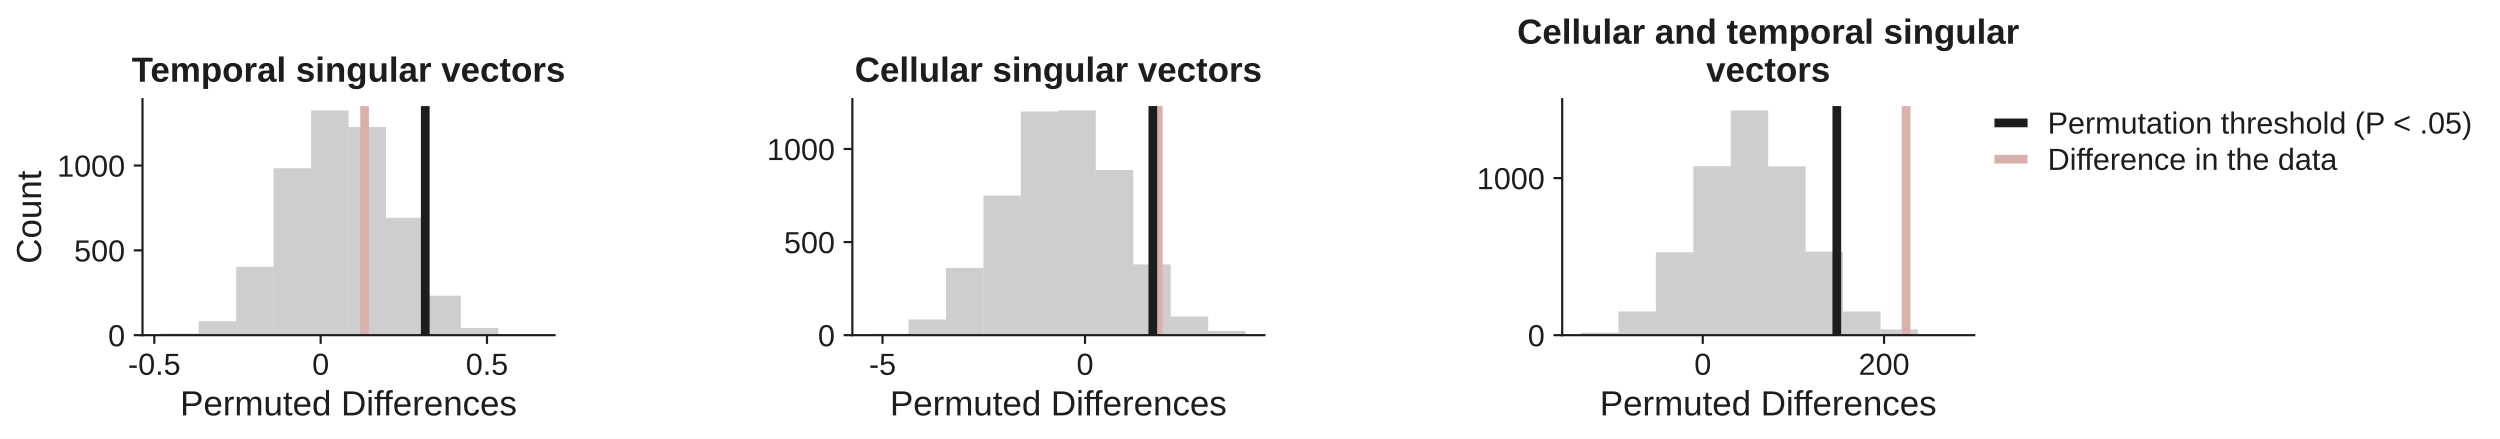
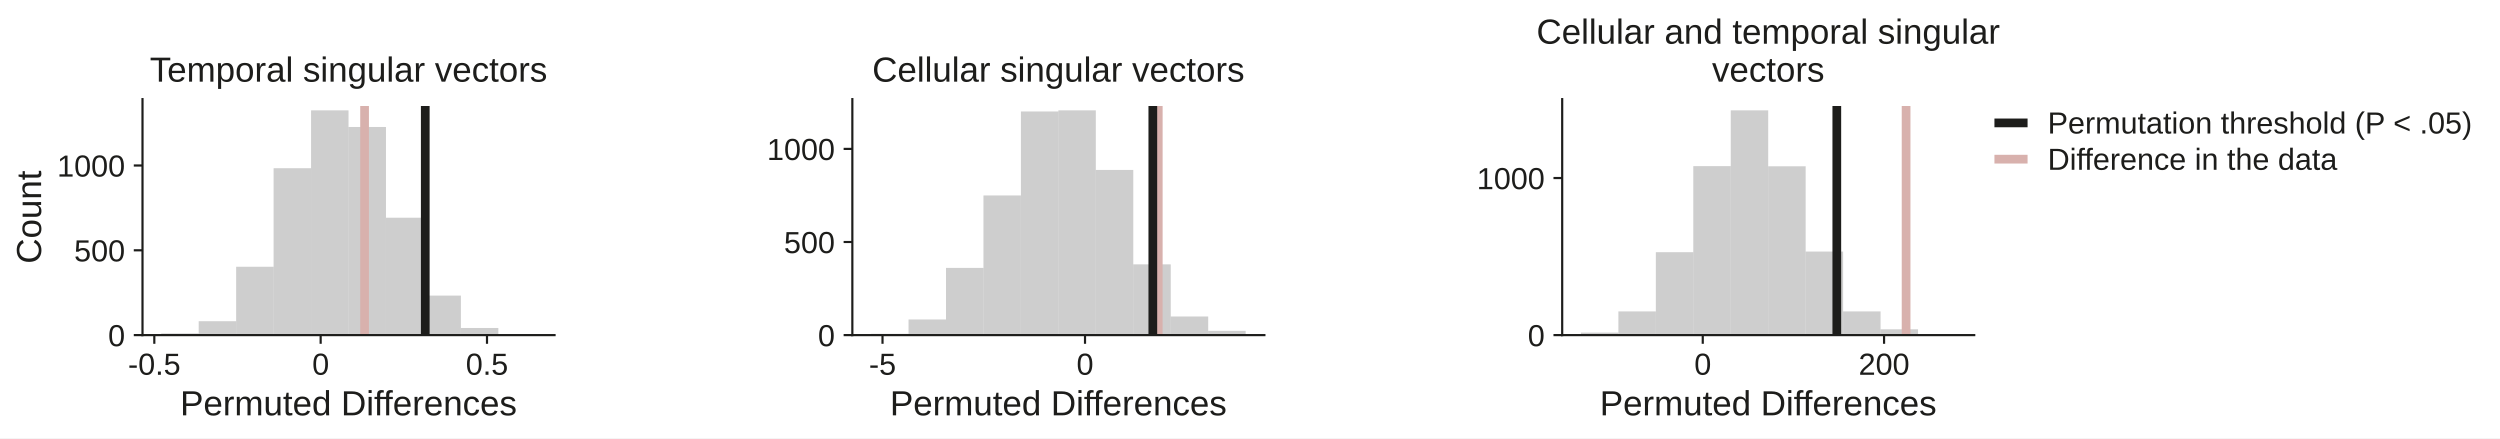
- <svg xmlns="http://www.w3.org/2000/svg" xmlns:xlink="http://www.w3.org/1999/xlink" width="573.288pt" height="100.535pt" viewBox="0 0 573.288 100.535" version="1.1">
+ <svg xmlns="http://www.w3.org/2000/svg" xmlns:xlink="http://www.w3.org/1999/xlink" width="573.288pt" height="100.523pt" viewBox="0 0 573.288 100.523" version="1.1">
  <defs>
    <style type="text/css">*{stroke-linejoin: round; stroke-linecap: butt}</style>
  </defs>
  <g id="figure_1">
    <g id="patch_1">
-       <path d="M 0 100.535  L 573.288 100.535  L 573.288 0  L 0 0  z " style="fill: #ffffff" />
+       <path d="M 0 100.523  L 573.288 100.523  L 573.288 0  L 0 0  z " style="fill: #ffffff" />
    </g>
    <g id="axes_1">
      <g id="patch_2">
-         <path d="M 32.678 76.857  L 127.164 76.857  L 127.164 22.742  L 32.678 22.742  z " style="fill: #ffffff" />
+         <path d="M 32.678 76.846  L 127.164 76.846  L 127.164 22.731  L 32.678 22.731  z " style="fill: #ffffff" />
      </g>
      <g id="patch_3">
-         <path d="M 36.973 76.857  L 45.563 76.857  L 45.563 76.468  L 36.973 76.468  z " clip-path="url(#pfab369303a)" style="fill: #9d9d9d; opacity: 0.5" />
+         <path d="M 36.973 76.846  L 45.563 76.846  L 45.563 76.457  L 36.973 76.457  z " clip-path="url(#p74ba172670)" style="fill: #9d9d9d; opacity: 0.5" />
      </g>
      <g id="patch_4">
-         <path d="M 45.563 76.857  L 54.152 76.857  L 54.152 73.668  L 45.563 73.668  z " clip-path="url(#pfab369303a)" style="fill: #9d9d9d; opacity: 0.5" />
+         <path d="M 45.563 76.846  L 54.152 76.846  L 54.152 73.657  L 45.563 73.657  z " clip-path="url(#p74ba172670)" style="fill: #9d9d9d; opacity: 0.5" />
      </g>
      <g id="patch_5">
-         <path d="M 54.152 76.857  L 62.742 76.857  L 62.742 61.182  L 54.152 61.182  z " clip-path="url(#pfab369303a)" style="fill: #9d9d9d; opacity: 0.5" />
+         <path d="M 54.152 76.846  L 62.742 76.846  L 62.742 61.171  L 54.152 61.171  z " clip-path="url(#p74ba172670)" style="fill: #9d9d9d; opacity: 0.5" />
      </g>
      <g id="patch_6">
-         <path d="M 62.742 76.857  L 71.332 76.857  L 71.332 38.583  L 62.742 38.583  z " clip-path="url(#pfab369303a)" style="fill: #9d9d9d; opacity: 0.5" />
+         <path d="M 62.742 76.846  L 71.332 76.846  L 71.332 38.572  L 62.742 38.572  z " clip-path="url(#p74ba172670)" style="fill: #9d9d9d; opacity: 0.5" />
      </g>
      <g id="patch_7">
-         <path d="M 71.332 76.857  L 79.921 76.857  L 79.921 25.319  L 71.332 25.319  z " clip-path="url(#pfab369303a)" style="fill: #9d9d9d; opacity: 0.5" />
+         <path d="M 71.332 76.846  L 79.921 76.846  L 79.921 25.308  L 71.332 25.308  z " clip-path="url(#p74ba172670)" style="fill: #9d9d9d; opacity: 0.5" />
      </g>
      <g id="patch_8">
-         <path d="M 79.921 76.857  L 88.511 76.857  L 88.511 29.131  L 79.921 29.131  z " clip-path="url(#pfab369303a)" style="fill: #9d9d9d; opacity: 0.5" />
+         <path d="M 79.921 76.846  L 88.511 76.846  L 88.511 29.12  L 79.921 29.12  z " clip-path="url(#p74ba172670)" style="fill: #9d9d9d; opacity: 0.5" />
      </g>
      <g id="patch_9">
-         <path d="M 88.511 76.857  L 97.1 76.857  L 97.1 49.941  L 88.511 49.941  z " clip-path="url(#pfab369303a)" style="fill: #9d9d9d; opacity: 0.5" />
+         <path d="M 88.511 76.846  L 97.1 76.846  L 97.1 49.929  L 88.511 49.929  z " clip-path="url(#p74ba172670)" style="fill: #9d9d9d; opacity: 0.5" />
      </g>
      <g id="patch_10">
-         <path d="M 97.1 76.857  L 105.69 76.857  L 105.69 67.795  L 97.1 67.795  z " clip-path="url(#pfab369303a)" style="fill: #9d9d9d; opacity: 0.5" />
+         <path d="M 97.1 76.846  L 105.69 76.846  L 105.69 67.783  L 97.1 67.783  z " clip-path="url(#p74ba172670)" style="fill: #9d9d9d; opacity: 0.5" />
      </g>
      <g id="patch_11">
-         <path d="M 105.69 76.857  L 114.28 76.857  L 114.28 75.224  L 105.69 75.224  z " clip-path="url(#pfab369303a)" style="fill: #9d9d9d; opacity: 0.5" />
+         <path d="M 105.69 76.846  L 114.28 76.846  L 114.28 75.212  L 105.69 75.212  z " clip-path="url(#p74ba172670)" style="fill: #9d9d9d; opacity: 0.5" />
      </g>
      <g id="patch_12">
-         <path d="M 114.28 76.857  L 122.869 76.857  L 122.869 76.78  L 114.28 76.78  z " clip-path="url(#pfab369303a)" style="fill: #9d9d9d; opacity: 0.5" />
+         <path d="M 114.28 76.846  L 122.869 76.846  L 122.869 76.768  L 114.28 76.768  z " clip-path="url(#p74ba172670)" style="fill: #9d9d9d; opacity: 0.5" />
      </g>
      <g id="matplotlib.axis_1">
        <g id="xtick_1">
          <g id="line2d_1">
            <defs>
-               <path id="mdb4d0a99db" d="M 0 0  L 0 2  " style="stroke: #1d1d1b; stroke-width: 0.5" />
+               <path id="mf60c7fde47" d="M 0 0  L 0 2  " style="stroke: #1d1d1b; stroke-width: 0.5" />
            </defs>
            <g>
-               <use xlink:href="#mdb4d0a99db" x="35.385" y="76.857" style="fill: #1d1d1b; stroke: #1d1d1b; stroke-width: 0.5" />
+               <use xlink:href="#mf60c7fde47" x="35.385" y="76.846" style="fill: #1d1d1b; stroke: #1d1d1b; stroke-width: 0.5" />
            </g>
          </g>
          <g id="text_1">
-             <text style="font-size: 7px; font-family: 'Arial', 'Liberation Sans'; text-anchor: middle; fill: #1d1d1b" x="35.385" y="85.954" transform="rotate(-0 35.38527 85.95366)">-0.5</text>
+             <text style="font-size: 7px; font-family: 'Arial', 'Liberation Sans'; text-anchor: middle; fill: #1d1d1b" x="35.385" y="85.942" transform="rotate(-0 35.38527 85.94225)">-0.5</text>
          </g>
        </g>
        <g id="xtick_2">
          <g id="line2d_2">
            <g>
-               <use xlink:href="#mdb4d0a99db" x="73.531" y="76.857" style="fill: #1d1d1b; stroke: #1d1d1b; stroke-width: 0.5" />
+               <use xlink:href="#mf60c7fde47" x="73.531" y="76.846" style="fill: #1d1d1b; stroke: #1d1d1b; stroke-width: 0.5" />
            </g>
          </g>
          <g id="text_2">
-             <text style="font-size: 7px; font-family: 'Arial', 'Liberation Sans'; text-anchor: middle; fill: #1d1d1b" x="73.531" y="85.954" transform="rotate(-0 73.53058 85.95366)">0</text>
+             <text style="font-size: 7px; font-family: 'Arial', 'Liberation Sans'; text-anchor: middle; fill: #1d1d1b" x="73.531" y="85.942" transform="rotate(-0 73.53058 85.94225)">0</text>
          </g>
        </g>
        <g id="xtick_3">
          <g id="line2d_3">
            <g>
-               <use xlink:href="#mdb4d0a99db" x="111.676" y="76.857" style="fill: #1d1d1b; stroke: #1d1d1b; stroke-width: 0.5" />
+               <use xlink:href="#mf60c7fde47" x="111.676" y="76.846" style="fill: #1d1d1b; stroke: #1d1d1b; stroke-width: 0.5" />
            </g>
          </g>
          <g id="text_3">
-             <text style="font-size: 7px; font-family: 'Arial', 'Liberation Sans'; text-anchor: middle; fill: #1d1d1b" x="111.676" y="85.954" transform="rotate(-0 111.6759 85.95366)">0.5</text>
+             <text style="font-size: 7px; font-family: 'Arial', 'Liberation Sans'; text-anchor: middle; fill: #1d1d1b" x="111.676" y="85.942" transform="rotate(-0 111.6759 85.94225)">0.5</text>
          </g>
        </g>
        <g id="text_4">
-           <text style="font-size: 8px; font-family: 'Arial', 'Liberation Sans'; text-anchor: middle; fill: #1d1d1b" x="79.921" y="95.251" transform="rotate(-0 79.92124 95.25102)">Permuted Differences</text>
+           <text style="font-size: 8px; font-family: 'Arial', 'Liberation Sans'; text-anchor: middle; fill: #1d1d1b" x="79.921" y="95.24" transform="rotate(-0 79.92124 95.23961)">Permuted Differences</text>
        </g>
      </g>
      <g id="matplotlib.axis_2">
        <g id="ytick_1">
          <g id="line2d_4">
            <defs>
-               <path id="m450e9ba09f" d="M 0 0  L -2 0  " style="stroke: #1d1d1b; stroke-width: 0.5" />
+               <path id="mdd9f691295" d="M 0 0  L -2 0  " style="stroke: #1d1d1b; stroke-width: 0.5" />
            </defs>
            <g>
-               <use xlink:href="#m450e9ba09f" x="32.678" y="76.857" style="fill: #1d1d1b; stroke: #1d1d1b; stroke-width: 0.5" />
+               <use xlink:href="#mdd9f691295" x="32.678" y="76.846" style="fill: #1d1d1b; stroke: #1d1d1b; stroke-width: 0.5" />
            </g>
          </g>
          <g id="text_5">
-             <text style="font-size: 7px; font-family: 'Arial', 'Liberation Sans'; text-anchor: end; fill: #1d1d1b" x="28.678" y="79.406" transform="rotate(-0 28.67844 79.40556)">0</text>
+             <text style="font-size: 7px; font-family: 'Arial', 'Liberation Sans'; text-anchor: end; fill: #1d1d1b" x="28.678" y="79.394" transform="rotate(-0 28.67844 79.39415)">0</text>
          </g>
        </g>
        <g id="ytick_2">
          <g id="line2d_5">
            <g>
-               <use xlink:href="#m450e9ba09f" x="32.678" y="57.409" style="fill: #1d1d1b; stroke: #1d1d1b; stroke-width: 0.5" />
+               <use xlink:href="#mdd9f691295" x="32.678" y="57.398" style="fill: #1d1d1b; stroke: #1d1d1b; stroke-width: 0.5" />
            </g>
          </g>
          <g id="text_6">
-             <text style="font-size: 7px; font-family: 'Arial', 'Liberation Sans'; text-anchor: end; fill: #1d1d1b" x="28.678" y="59.957" transform="rotate(-0 28.67844 59.95715)">500</text>
+             <text style="font-size: 7px; font-family: 'Arial', 'Liberation Sans'; text-anchor: end; fill: #1d1d1b" x="28.678" y="59.946" transform="rotate(-0 28.67844 59.94575)">500</text>
          </g>
        </g>
        <g id="ytick_3">
          <g id="line2d_6">
            <g>
-               <use xlink:href="#m450e9ba09f" x="32.678" y="37.961" style="fill: #1d1d1b; stroke: #1d1d1b; stroke-width: 0.5" />
+               <use xlink:href="#mdd9f691295" x="32.678" y="37.949" style="fill: #1d1d1b; stroke: #1d1d1b; stroke-width: 0.5" />
            </g>
          </g>
          <g id="text_7">
-             <text style="font-size: 7px; font-family: 'Arial', 'Liberation Sans'; text-anchor: end; fill: #1d1d1b" x="28.678" y="40.509" transform="rotate(-0 28.67844 40.50874)">1000</text>
+             <text style="font-size: 7px; font-family: 'Arial', 'Liberation Sans'; text-anchor: end; fill: #1d1d1b" x="28.678" y="40.497" transform="rotate(-0 28.67844 40.49734)">1000</text>
          </g>
        </g>
        <g id="text_8">
-           <text style="font-size: 8px; font-family: 'Arial', 'Liberation Sans'; text-anchor: middle; fill: #1d1d1b" x="9.424" y="49.8" transform="rotate(-90 9.424219 49.79987)">Count</text>
+           <text style="font-size: 8px; font-family: 'Arial', 'Liberation Sans'; text-anchor: middle; fill: #1d1d1b" x="9.424" y="49.788" transform="rotate(-90 9.424219 49.78846)">Count</text>
        </g>
      </g>
      <g id="line2d_7">
-         <path d="M 83.602 76.857  L 83.602 25.319  " clip-path="url(#pfab369303a)" style="fill: none; stroke: #d8b1ad; stroke-width: 2; stroke-linecap: square" />
+         <path d="M 83.602 76.846  L 83.602 25.308  " clip-path="url(#p74ba172670)" style="fill: none; stroke: #d8b1ad; stroke-width: 2; stroke-linecap: square" />
      </g>
      <g id="line2d_8">
-         <path d="M 97.519 76.857  L 97.519 25.319  " clip-path="url(#pfab369303a)" style="fill: none; stroke: #1d1d1b; stroke-width: 2; stroke-linecap: square" />
+         <path d="M 97.519 76.846  L 97.519 25.308  " clip-path="url(#p74ba172670)" style="fill: none; stroke: #1d1d1b; stroke-width: 2; stroke-linecap: square" />
      </g>
      <g id="patch_13">
-         <path d="M 32.678 76.857  L 32.678 22.742  " style="fill: none; stroke: #1d1d1b; stroke-width: 0.5; stroke-linejoin: miter; stroke-linecap: square" />
+         <path d="M 32.678 76.846  L 32.678 22.731  " style="fill: none; stroke: #1d1d1b; stroke-width: 0.5; stroke-linejoin: miter; stroke-linecap: square" />
      </g>
      <g id="patch_14">
-         <path d="M 32.678 76.857  L 127.164 76.857  " style="fill: none; stroke: #1d1d1b; stroke-width: 0.5; stroke-linejoin: miter; stroke-linecap: square" />
+         <path d="M 32.678 76.846  L 127.164 76.846  " style="fill: none; stroke: #1d1d1b; stroke-width: 0.5; stroke-linejoin: miter; stroke-linecap: square" />
      </g>
      <g id="text_9">
-         <text style="font-weight: 700; font-size: 8px; font-family: 'Arial', 'Liberation Sans'; text-anchor: middle; fill: #1d1d1b" x="79.921" y="18.742" transform="rotate(-0 79.92124 18.74227)">Temporal singular vectors</text>
+         <text style="font-size: 8px; font-family: 'Arial', 'Liberation Sans'; text-anchor: middle; fill: #1d1d1b" x="79.921" y="18.731" transform="rotate(-0 79.92124 18.73086)">Temporal singular vectors</text>
      </g>
    </g>
    <g id="axes_2">
      <g id="patch_15">
-         <path d="M 195.456 76.857  L 289.942 76.857  L 289.942 22.742  L 195.456 22.742  z " style="fill: #ffffff" />
+         <path d="M 195.456 76.846  L 289.942 76.846  L 289.942 22.731  L 195.456 22.731  z " style="fill: #ffffff" />
      </g>
      <g id="patch_16">
-         <path d="M 199.751 76.857  L 208.34 76.857  L 208.34 76.559  L 199.751 76.559  z " clip-path="url(#p467a3c0cdf)" style="fill: #9d9d9d; opacity: 0.5" />
+         <path d="M 199.751 76.846  L 208.34 76.846  L 208.34 76.547  L 199.751 76.547  z " clip-path="url(#p96b1f52a64)" style="fill: #9d9d9d; opacity: 0.5" />
      </g>
      <g id="patch_17">
-         <path d="M 208.34 76.857  L 216.93 76.857  L 216.93 73.271  L 208.34 73.271  z " clip-path="url(#p467a3c0cdf)" style="fill: #9d9d9d; opacity: 0.5" />
+         <path d="M 208.34 76.846  L 216.93 76.846  L 216.93 73.259  L 208.34 73.259  z " clip-path="url(#p96b1f52a64)" style="fill: #9d9d9d; opacity: 0.5" />
      </g>
      <g id="patch_18">
-         <path d="M 216.93 76.857  L 225.52 76.857  L 225.52 61.443  L 216.93 61.443  z " clip-path="url(#p467a3c0cdf)" style="fill: #9d9d9d; opacity: 0.5" />
+         <path d="M 216.93 76.846  L 225.52 76.846  L 225.52 61.432  L 216.93 61.432  z " clip-path="url(#p96b1f52a64)" style="fill: #9d9d9d; opacity: 0.5" />
      </g>
      <g id="patch_19">
-         <path d="M 225.52 76.857  L 234.109 76.857  L 234.109 44.833  L 225.52 44.833  z " clip-path="url(#p467a3c0cdf)" style="fill: #9d9d9d; opacity: 0.5" />
+         <path d="M 225.52 76.846  L 234.109 76.846  L 234.109 44.821  L 225.52 44.821  z " clip-path="url(#p96b1f52a64)" style="fill: #9d9d9d; opacity: 0.5" />
      </g>
      <g id="patch_20">
-         <path d="M 234.109 76.857  L 242.699 76.857  L 242.699 25.575  L 234.109 25.575  z " clip-path="url(#p467a3c0cdf)" style="fill: #9d9d9d; opacity: 0.5" />
+         <path d="M 234.109 76.846  L 242.699 76.846  L 242.699 25.564  L 234.109 25.564  z " clip-path="url(#p96b1f52a64)" style="fill: #9d9d9d; opacity: 0.5" />
      </g>
      <g id="patch_21">
-         <path d="M 242.699 76.857  L 251.288 76.857  L 251.288 25.319  L 242.699 25.319  z " clip-path="url(#p467a3c0cdf)" style="fill: #9d9d9d; opacity: 0.5" />
+         <path d="M 242.699 76.846  L 251.288 76.846  L 251.288 25.308  L 242.699 25.308  z " clip-path="url(#p96b1f52a64)" style="fill: #9d9d9d; opacity: 0.5" />
      </g>
      <g id="patch_22">
-         <path d="M 251.288 76.857  L 259.878 76.857  L 259.878 38.983  L 251.288 38.983  z " clip-path="url(#p467a3c0cdf)" style="fill: #9d9d9d; opacity: 0.5" />
+         <path d="M 251.288 76.846  L 259.878 76.846  L 259.878 38.972  L 251.288 38.972  z " clip-path="url(#p96b1f52a64)" style="fill: #9d9d9d; opacity: 0.5" />
      </g>
      <g id="patch_23">
-         <path d="M 259.878 76.857  L 268.468 76.857  L 268.468 60.632  L 259.878 60.632  z " clip-path="url(#p467a3c0cdf)" style="fill: #9d9d9d; opacity: 0.5" />
+         <path d="M 259.878 76.846  L 268.468 76.846  L 268.468 60.62  L 259.878 60.62  z " clip-path="url(#p96b1f52a64)" style="fill: #9d9d9d; opacity: 0.5" />
      </g>
      <g id="patch_24">
-         <path d="M 268.468 76.857  L 277.057 76.857  L 277.057 72.588  L 268.468 72.588  z " clip-path="url(#p467a3c0cdf)" style="fill: #9d9d9d; opacity: 0.5" />
+         <path d="M 268.468 76.846  L 277.057 76.846  L 277.057 72.576  L 268.468 72.576  z " clip-path="url(#p96b1f52a64)" style="fill: #9d9d9d; opacity: 0.5" />
      </g>
      <g id="patch_25">
-         <path d="M 277.057 76.857  L 285.647 76.857  L 285.647 75.875  L 277.057 75.875  z " clip-path="url(#p467a3c0cdf)" style="fill: #9d9d9d; opacity: 0.5" />
+         <path d="M 277.057 76.846  L 285.647 76.846  L 285.647 75.864  L 277.057 75.864  z " clip-path="url(#p96b1f52a64)" style="fill: #9d9d9d; opacity: 0.5" />
      </g>
      <g id="matplotlib.axis_3">
        <g id="xtick_4">
          <g id="line2d_9">
            <g>
-               <use xlink:href="#mdb4d0a99db" x="202.374" y="76.857" style="fill: #1d1d1b; stroke: #1d1d1b; stroke-width: 0.5" />
+               <use xlink:href="#mf60c7fde47" x="202.374" y="76.846" style="fill: #1d1d1b; stroke: #1d1d1b; stroke-width: 0.5" />
            </g>
          </g>
          <g id="text_10">
-             <text style="font-size: 7px; font-family: 'Arial', 'Liberation Sans'; text-anchor: middle; fill: #1d1d1b" x="202.374" y="85.954" transform="rotate(-0 202.3739 85.95366)">-5</text>
+             <text style="font-size: 7px; font-family: 'Arial', 'Liberation Sans'; text-anchor: middle; fill: #1d1d1b" x="202.374" y="85.942" transform="rotate(-0 202.3739 85.94225)">-5</text>
          </g>
        </g>
        <g id="xtick_5">
          <g id="line2d_10">
            <g>
-               <use xlink:href="#mdb4d0a99db" x="248.811" y="76.857" style="fill: #1d1d1b; stroke: #1d1d1b; stroke-width: 0.5" />
+               <use xlink:href="#mf60c7fde47" x="248.811" y="76.846" style="fill: #1d1d1b; stroke: #1d1d1b; stroke-width: 0.5" />
            </g>
          </g>
          <g id="text_11">
-             <text style="font-size: 7px; font-family: 'Arial', 'Liberation Sans'; text-anchor: middle; fill: #1d1d1b" x="248.811" y="85.954" transform="rotate(-0 248.8111 85.95366)">0</text>
+             <text style="font-size: 7px; font-family: 'Arial', 'Liberation Sans'; text-anchor: middle; fill: #1d1d1b" x="248.811" y="85.942" transform="rotate(-0 248.8111 85.94225)">0</text>
          </g>
        </g>
        <g id="text_12">
-           <text style="font-size: 8px; font-family: 'Arial', 'Liberation Sans'; text-anchor: middle; fill: #1d1d1b" x="242.699" y="95.251" transform="rotate(-0 242.6988 95.25102)">Permuted Differences</text>
+           <text style="font-size: 8px; font-family: 'Arial', 'Liberation Sans'; text-anchor: middle; fill: #1d1d1b" x="242.699" y="95.24" transform="rotate(-0 242.6988 95.23961)">Permuted Differences</text>
        </g>
      </g>
      <g id="matplotlib.axis_4">
        <g id="ytick_4">
          <g id="line2d_11">
            <g>
-               <use xlink:href="#m450e9ba09f" x="195.456" y="76.857" style="fill: #1d1d1b; stroke: #1d1d1b; stroke-width: 0.5" />
+               <use xlink:href="#mdd9f691295" x="195.456" y="76.846" style="fill: #1d1d1b; stroke: #1d1d1b; stroke-width: 0.5" />
            </g>
          </g>
          <g id="text_13">
-             <text style="font-size: 7px; font-family: 'Arial', 'Liberation Sans'; text-anchor: end; fill: #1d1d1b" x="191.456" y="79.406" transform="rotate(-0 191.456 79.40556)">0</text>
+             <text style="font-size: 7px; font-family: 'Arial', 'Liberation Sans'; text-anchor: end; fill: #1d1d1b" x="191.456" y="79.394" transform="rotate(-0 191.456 79.39415)">0</text>
          </g>
        </g>
        <g id="ytick_5">
          <g id="line2d_12">
            <g>
-               <use xlink:href="#m450e9ba09f" x="195.456" y="55.508" style="fill: #1d1d1b; stroke: #1d1d1b; stroke-width: 0.5" />
+               <use xlink:href="#mdd9f691295" x="195.456" y="55.496" style="fill: #1d1d1b; stroke: #1d1d1b; stroke-width: 0.5" />
            </g>
          </g>
          <g id="text_14">
-             <text style="font-size: 7px; font-family: 'Arial', 'Liberation Sans'; text-anchor: end; fill: #1d1d1b" x="191.456" y="58.056" transform="rotate(-0 191.456 58.05582)">500</text>
+             <text style="font-size: 7px; font-family: 'Arial', 'Liberation Sans'; text-anchor: end; fill: #1d1d1b" x="191.456" y="58.044" transform="rotate(-0 191.456 58.04441)">500</text>
          </g>
        </g>
        <g id="ytick_6">
          <g id="line2d_13">
            <g>
-               <use xlink:href="#m450e9ba09f" x="195.456" y="34.158" style="fill: #1d1d1b; stroke: #1d1d1b; stroke-width: 0.5" />
+               <use xlink:href="#mdd9f691295" x="195.456" y="34.147" style="fill: #1d1d1b; stroke: #1d1d1b; stroke-width: 0.5" />
            </g>
          </g>
          <g id="text_15">
-             <text style="font-size: 7px; font-family: 'Arial', 'Liberation Sans'; text-anchor: end; fill: #1d1d1b" x="191.456" y="36.706" transform="rotate(-0 191.456 36.70607)">1000</text>
+             <text style="font-size: 7px; font-family: 'Arial', 'Liberation Sans'; text-anchor: end; fill: #1d1d1b" x="191.456" y="36.695" transform="rotate(-0 191.456 36.69466)">1000</text>
          </g>
        </g>
      </g>
      <g id="line2d_14">
-         <path d="M 265.609 76.857  L 265.609 25.319  " clip-path="url(#p467a3c0cdf)" style="fill: none; stroke: #d8b1ad; stroke-width: 2; stroke-linecap: square" />
+         <path d="M 265.609 76.846  L 265.609 25.308  " clip-path="url(#p96b1f52a64)" style="fill: none; stroke: #d8b1ad; stroke-width: 2; stroke-linecap: square" />
      </g>
      <g id="line2d_15">
-         <path d="M 264.359 76.857  L 264.359 25.319  " clip-path="url(#p467a3c0cdf)" style="fill: none; stroke: #1d1d1b; stroke-width: 2; stroke-linecap: square" />
+         <path d="M 264.359 76.846  L 264.359 25.308  " clip-path="url(#p96b1f52a64)" style="fill: none; stroke: #1d1d1b; stroke-width: 2; stroke-linecap: square" />
      </g>
      <g id="patch_26">
-         <path d="M 195.456 76.857  L 195.456 22.742  " style="fill: none; stroke: #1d1d1b; stroke-width: 0.5; stroke-linejoin: miter; stroke-linecap: square" />
+         <path d="M 195.456 76.846  L 195.456 22.731  " style="fill: none; stroke: #1d1d1b; stroke-width: 0.5; stroke-linejoin: miter; stroke-linecap: square" />
      </g>
      <g id="patch_27">
-         <path d="M 195.456 76.857  L 289.942 76.857  " style="fill: none; stroke: #1d1d1b; stroke-width: 0.5; stroke-linejoin: miter; stroke-linecap: square" />
+         <path d="M 195.456 76.846  L 289.942 76.846  " style="fill: none; stroke: #1d1d1b; stroke-width: 0.5; stroke-linejoin: miter; stroke-linecap: square" />
      </g>
      <g id="text_16">
-         <text style="font-weight: 700; font-size: 8px; font-family: 'Arial', 'Liberation Sans'; text-anchor: middle; fill: #1d1d1b" x="242.699" y="18.742" transform="rotate(-0 242.6988 18.74227)">Cellular singular vectors</text>
+         <text style="font-size: 8px; font-family: 'Arial', 'Liberation Sans'; text-anchor: middle; fill: #1d1d1b" x="242.699" y="18.731" transform="rotate(-0 242.6988 18.73086)">Cellular singular vectors</text>
      </g>
    </g>
    <g id="axes_3">
      <g id="patch_28">
-         <path d="M 358.234 76.857  L 452.719 76.857  L 452.719 22.742  L 358.234 22.742  z " style="fill: #ffffff" />
+         <path d="M 358.234 76.846  L 452.719 76.846  L 452.719 22.731  L 358.234 22.731  z " style="fill: #ffffff" />
      </g>
      <g id="patch_29">
-         <path d="M 362.528 76.857  L 371.118 76.857  L 371.118 76.281  L 362.528 76.281  z " clip-path="url(#pf03cc433df)" style="fill: #9d9d9d; opacity: 0.5" />
+         <path d="M 362.528 76.846  L 371.118 76.846  L 371.118 76.27  L 362.528 76.27  z " clip-path="url(#p9ccdf9d431)" style="fill: #9d9d9d; opacity: 0.5" />
      </g>
      <g id="patch_30">
-         <path d="M 371.118 76.857  L 379.708 76.857  L 379.708 71.419  L 371.118 71.419  z " clip-path="url(#pf03cc433df)" style="fill: #9d9d9d; opacity: 0.5" />
+         <path d="M 371.118 76.846  L 379.708 76.846  L 379.708 71.408  L 371.118 71.408  z " clip-path="url(#p9ccdf9d431)" style="fill: #9d9d9d; opacity: 0.5" />
      </g>
      <g id="patch_31">
-         <path d="M 379.708 76.857  L 388.297 76.857  L 388.297 57.841  L 379.708 57.841  z " clip-path="url(#pf03cc433df)" style="fill: #9d9d9d; opacity: 0.5" />
+         <path d="M 379.708 76.846  L 388.297 76.846  L 388.297 57.83  L 379.708 57.83  z " clip-path="url(#p9ccdf9d431)" style="fill: #9d9d9d; opacity: 0.5" />
      </g>
      <g id="patch_32">
-         <path d="M 388.297 76.857  L 396.887 76.857  L 396.887 38.105  L 388.297 38.105  z " clip-path="url(#pf03cc433df)" style="fill: #9d9d9d; opacity: 0.5" />
+         <path d="M 388.297 76.846  L 396.887 76.846  L 396.887 38.093  L 388.297 38.093  z " clip-path="url(#p9ccdf9d431)" style="fill: #9d9d9d; opacity: 0.5" />
      </g>
      <g id="patch_33">
-         <path d="M 396.887 76.857  L 405.476 76.857  L 405.476 25.319  L 396.887 25.319  z " clip-path="url(#pf03cc433df)" style="fill: #9d9d9d; opacity: 0.5" />
+         <path d="M 396.887 76.846  L 405.476 76.846  L 405.476 25.308  L 396.887 25.308  z " clip-path="url(#p9ccdf9d431)" style="fill: #9d9d9d; opacity: 0.5" />
      </g>
      <g id="patch_34">
-         <path d="M 405.476 76.857  L 414.066 76.857  L 414.066 38.141  L 405.476 38.141  z " clip-path="url(#pf03cc433df)" style="fill: #9d9d9d; opacity: 0.5" />
+         <path d="M 405.476 76.846  L 414.066 76.846  L 414.066 38.129  L 405.476 38.129  z " clip-path="url(#p9ccdf9d431)" style="fill: #9d9d9d; opacity: 0.5" />
      </g>
      <g id="patch_35">
-         <path d="M 414.066 76.857  L 422.656 76.857  L 422.656 57.697  L 414.066 57.697  z " clip-path="url(#pf03cc433df)" style="fill: #9d9d9d; opacity: 0.5" />
+         <path d="M 414.066 76.846  L 422.656 76.846  L 422.656 57.686  L 414.066 57.686  z " clip-path="url(#p9ccdf9d431)" style="fill: #9d9d9d; opacity: 0.5" />
      </g>
      <g id="patch_36">
-         <path d="M 422.656 76.857  L 431.245 76.857  L 431.245 71.419  L 422.656 71.419  z " clip-path="url(#pf03cc433df)" style="fill: #9d9d9d; opacity: 0.5" />
+         <path d="M 422.656 76.846  L 431.245 76.846  L 431.245 71.408  L 422.656 71.408  z " clip-path="url(#p9ccdf9d431)" style="fill: #9d9d9d; opacity: 0.5" />
      </g>
      <g id="patch_37">
-         <path d="M 431.245 76.857  L 439.835 76.857  L 439.835 75.525  L 431.245 75.525  z " clip-path="url(#pf03cc433df)" style="fill: #9d9d9d; opacity: 0.5" />
+         <path d="M 431.245 76.846  L 439.835 76.846  L 439.835 75.513  L 431.245 75.513  z " clip-path="url(#p9ccdf9d431)" style="fill: #9d9d9d; opacity: 0.5" />
      </g>
      <g id="patch_38">
-         <path d="M 439.835 76.857  L 448.424 76.857  L 448.424 76.749  L 439.835 76.749  z " clip-path="url(#pf03cc433df)" style="fill: #9d9d9d; opacity: 0.5" />
+         <path d="M 439.835 76.846  L 448.424 76.846  L 448.424 76.738  L 439.835 76.738  z " clip-path="url(#p9ccdf9d431)" style="fill: #9d9d9d; opacity: 0.5" />
      </g>
      <g id="matplotlib.axis_5">
        <g id="xtick_6">
          <g id="line2d_16">
            <g>
-               <use xlink:href="#mdb4d0a99db" x="390.468" y="76.857" style="fill: #1d1d1b; stroke: #1d1d1b; stroke-width: 0.5" />
+               <use xlink:href="#mf60c7fde47" x="390.468" y="76.846" style="fill: #1d1d1b; stroke: #1d1d1b; stroke-width: 0.5" />
            </g>
          </g>
          <g id="text_17">
-             <text style="font-size: 7px; font-family: 'Arial', 'Liberation Sans'; text-anchor: middle; fill: #1d1d1b" x="390.468" y="85.954" transform="rotate(-0 390.4678 85.95366)">0</text>
+             <text style="font-size: 7px; font-family: 'Arial', 'Liberation Sans'; text-anchor: middle; fill: #1d1d1b" x="390.468" y="85.942" transform="rotate(-0 390.4678 85.94225)">0</text>
          </g>
        </g>
        <g id="xtick_7">
          <g id="line2d_17">
            <g>
-               <use xlink:href="#mdb4d0a99db" x="432.045" y="76.857" style="fill: #1d1d1b; stroke: #1d1d1b; stroke-width: 0.5" />
+               <use xlink:href="#mf60c7fde47" x="432.045" y="76.846" style="fill: #1d1d1b; stroke: #1d1d1b; stroke-width: 0.5" />
            </g>
          </g>
          <g id="text_18">
-             <text style="font-size: 7px; font-family: 'Arial', 'Liberation Sans'; text-anchor: middle; fill: #1d1d1b" x="432.045" y="85.954" transform="rotate(-0 432.045 85.95366)">200</text>
+             <text style="font-size: 7px; font-family: 'Arial', 'Liberation Sans'; text-anchor: middle; fill: #1d1d1b" x="432.045" y="85.942" transform="rotate(-0 432.045 85.94225)">200</text>
          </g>
        </g>
        <g id="text_19">
-           <text style="font-size: 8px; font-family: 'Arial', 'Liberation Sans'; text-anchor: middle; fill: #1d1d1b" x="405.476" y="95.251" transform="rotate(-0 405.4764 95.25102)">Permuted Differences</text>
+           <text style="font-size: 8px; font-family: 'Arial', 'Liberation Sans'; text-anchor: middle; fill: #1d1d1b" x="405.476" y="95.24" transform="rotate(-0 405.4764 95.23961)">Permuted Differences</text>
        </g>
      </g>
      <g id="matplotlib.axis_6">
        <g id="ytick_7">
          <g id="line2d_18">
            <g>
-               <use xlink:href="#m450e9ba09f" x="358.234" y="76.857" style="fill: #1d1d1b; stroke: #1d1d1b; stroke-width: 0.5" />
+               <use xlink:href="#mdd9f691295" x="358.234" y="76.846" style="fill: #1d1d1b; stroke: #1d1d1b; stroke-width: 0.5" />
            </g>
          </g>
          <g id="text_20">
-             <text style="font-size: 7px; font-family: 'Arial', 'Liberation Sans'; text-anchor: end; fill: #1d1d1b" x="354.234" y="79.406" transform="rotate(-0 354.2336 79.40556)">0</text>
+             <text style="font-size: 7px; font-family: 'Arial', 'Liberation Sans'; text-anchor: end; fill: #1d1d1b" x="354.234" y="79.394" transform="rotate(-0 354.2336 79.39415)">0</text>
          </g>
        </g>
        <g id="ytick_8">
          <g id="line2d_19">
            <g>
-               <use xlink:href="#m450e9ba09f" x="358.234" y="40.842" style="fill: #1d1d1b; stroke: #1d1d1b; stroke-width: 0.5" />
+               <use xlink:href="#mdd9f691295" x="358.234" y="40.83" style="fill: #1d1d1b; stroke: #1d1d1b; stroke-width: 0.5" />
            </g>
          </g>
          <g id="text_21">
-             <text style="font-size: 7px; font-family: 'Arial', 'Liberation Sans'; text-anchor: end; fill: #1d1d1b" x="354.234" y="43.39" transform="rotate(-0 354.2336 43.38999)">1000</text>
+             <text style="font-size: 7px; font-family: 'Arial', 'Liberation Sans'; text-anchor: end; fill: #1d1d1b" x="354.234" y="43.379" transform="rotate(-0 354.2336 43.37858)">1000</text>
          </g>
        </g>
      </g>
      <g id="line2d_20">
-         <path d="M 437.096 76.857  L 437.096 25.319  " clip-path="url(#pf03cc433df)" style="fill: none; stroke: #d8b1ad; stroke-width: 2; stroke-linecap: square" />
+         <path d="M 437.096 76.846  L 437.096 25.308  " clip-path="url(#p9ccdf9d431)" style="fill: none; stroke: #d8b1ad; stroke-width: 2; stroke-linecap: square" />
      </g>
      <g id="line2d_21">
-         <path d="M 421.207 76.857  L 421.207 25.319  " clip-path="url(#pf03cc433df)" style="fill: none; stroke: #1d1d1b; stroke-width: 2; stroke-linecap: square" />
+         <path d="M 421.207 76.846  L 421.207 25.308  " clip-path="url(#p9ccdf9d431)" style="fill: none; stroke: #1d1d1b; stroke-width: 2; stroke-linecap: square" />
      </g>
      <g id="patch_39">
-         <path d="M 358.234 76.857  L 358.234 22.742  " style="fill: none; stroke: #1d1d1b; stroke-width: 0.5; stroke-linejoin: miter; stroke-linecap: square" />
+         <path d="M 358.234 76.846  L 358.234 22.731  " style="fill: none; stroke: #1d1d1b; stroke-width: 0.5; stroke-linejoin: miter; stroke-linecap: square" />
      </g>
      <g id="patch_40">
-         <path d="M 358.234 76.857  L 452.719 76.857  " style="fill: none; stroke: #1d1d1b; stroke-width: 0.5; stroke-linejoin: miter; stroke-linecap: square" />
+         <path d="M 358.234 76.846  L 452.719 76.846  " style="fill: none; stroke: #1d1d1b; stroke-width: 0.5; stroke-linejoin: miter; stroke-linecap: square" />
      </g>
      <g id="text_22">
-         <text style="font-weight: 700; font-size: 8px; font-family: 'Arial', 'Liberation Sans'; fill: #1d1d1b" transform="translate(347.9114 10.02383)">Cellular and temporal singular</text>
-         <text style="font-weight: 700; font-size: 8px; font-family: 'Arial', 'Liberation Sans'; fill: #1d1d1b" transform="translate(391.2471 18.74227)">vectors</text>
+         <text style="font-size: 8px; font-family: 'Arial', 'Liberation Sans'; fill: #1d1d1b" transform="translate(352.3414 10.02383)">Cellular and temporal singular</text>
+         <text style="font-size: 8px; font-family: 'Arial', 'Liberation Sans'; fill: #1d1d1b" transform="translate(392.5846 18.73086)">vectors</text>
      </g>
      <g id="legend_1">
        <g id="line2d_22">
-           <path d="M 458.354 28.188  L 461.154 28.188  L 463.954 28.188  " style="fill: none; stroke: #1d1d1b; stroke-width: 2; stroke-linecap: square" />
+           <path d="M 458.354 28.177  L 461.154 28.177  L 463.954 28.177  " style="fill: none; stroke: #1d1d1b; stroke-width: 2; stroke-linecap: square" />
        </g>
        <g id="text_23">
-           <text style="font-size: 7px; font-family: 'Arial', 'Liberation Sans'; text-anchor: start; fill: #1d1d1b" x="469.554" y="30.638" transform="rotate(-0 469.5538 30.63846)">Permutation threshold (P &lt; .05)</text>
+           <text style="font-size: 7px; font-family: 'Arial', 'Liberation Sans'; text-anchor: start; fill: #1d1d1b" x="469.554" y="30.627" transform="rotate(-0 469.5538 30.62705)">Permutation threshold (P &lt; .05)</text>
        </g>
        <g id="line2d_23">
-           <path d="M 458.354 36.508  L 461.154 36.508  L 463.954 36.508  " style="fill: none; stroke: #d8b1ad; stroke-width: 2; stroke-linecap: square" />
+           <path d="M 458.354 36.496  L 461.154 36.496  L 463.954 36.496  " style="fill: none; stroke: #d8b1ad; stroke-width: 2; stroke-linecap: square" />
        </g>
        <g id="text_24">
-           <text style="font-size: 7px; font-family: 'Arial', 'Liberation Sans'; text-anchor: start; fill: #1d1d1b" x="469.554" y="38.958" transform="rotate(-0 469.5538 38.95779)">Difference in the data</text>
+           <text style="font-size: 7px; font-family: 'Arial', 'Liberation Sans'; text-anchor: start; fill: #1d1d1b" x="469.554" y="38.946" transform="rotate(-0 469.5538 38.94639)">Difference in the data</text>
        </g>
      </g>
    </g>
  </g>
  <defs>
-     <clipPath id="pfab369303a">
-       <rect x="32.678" y="22.742" width="94.486" height="54.115" />
+     <clipPath id="p74ba172670">
+       <rect x="32.678" y="22.731" width="94.486" height="54.115" />
    </clipPath>
-     <clipPath id="p467a3c0cdf">
-       <rect x="195.456" y="22.742" width="94.486" height="54.115" />
+     <clipPath id="p96b1f52a64">
+       <rect x="195.456" y="22.731" width="94.486" height="54.115" />
    </clipPath>
-     <clipPath id="pf03cc433df">
-       <rect x="358.234" y="22.742" width="94.486" height="54.115" />
+     <clipPath id="p9ccdf9d431">
+       <rect x="358.234" y="22.731" width="94.486" height="54.115" />
    </clipPath>
  </defs>
</svg>
